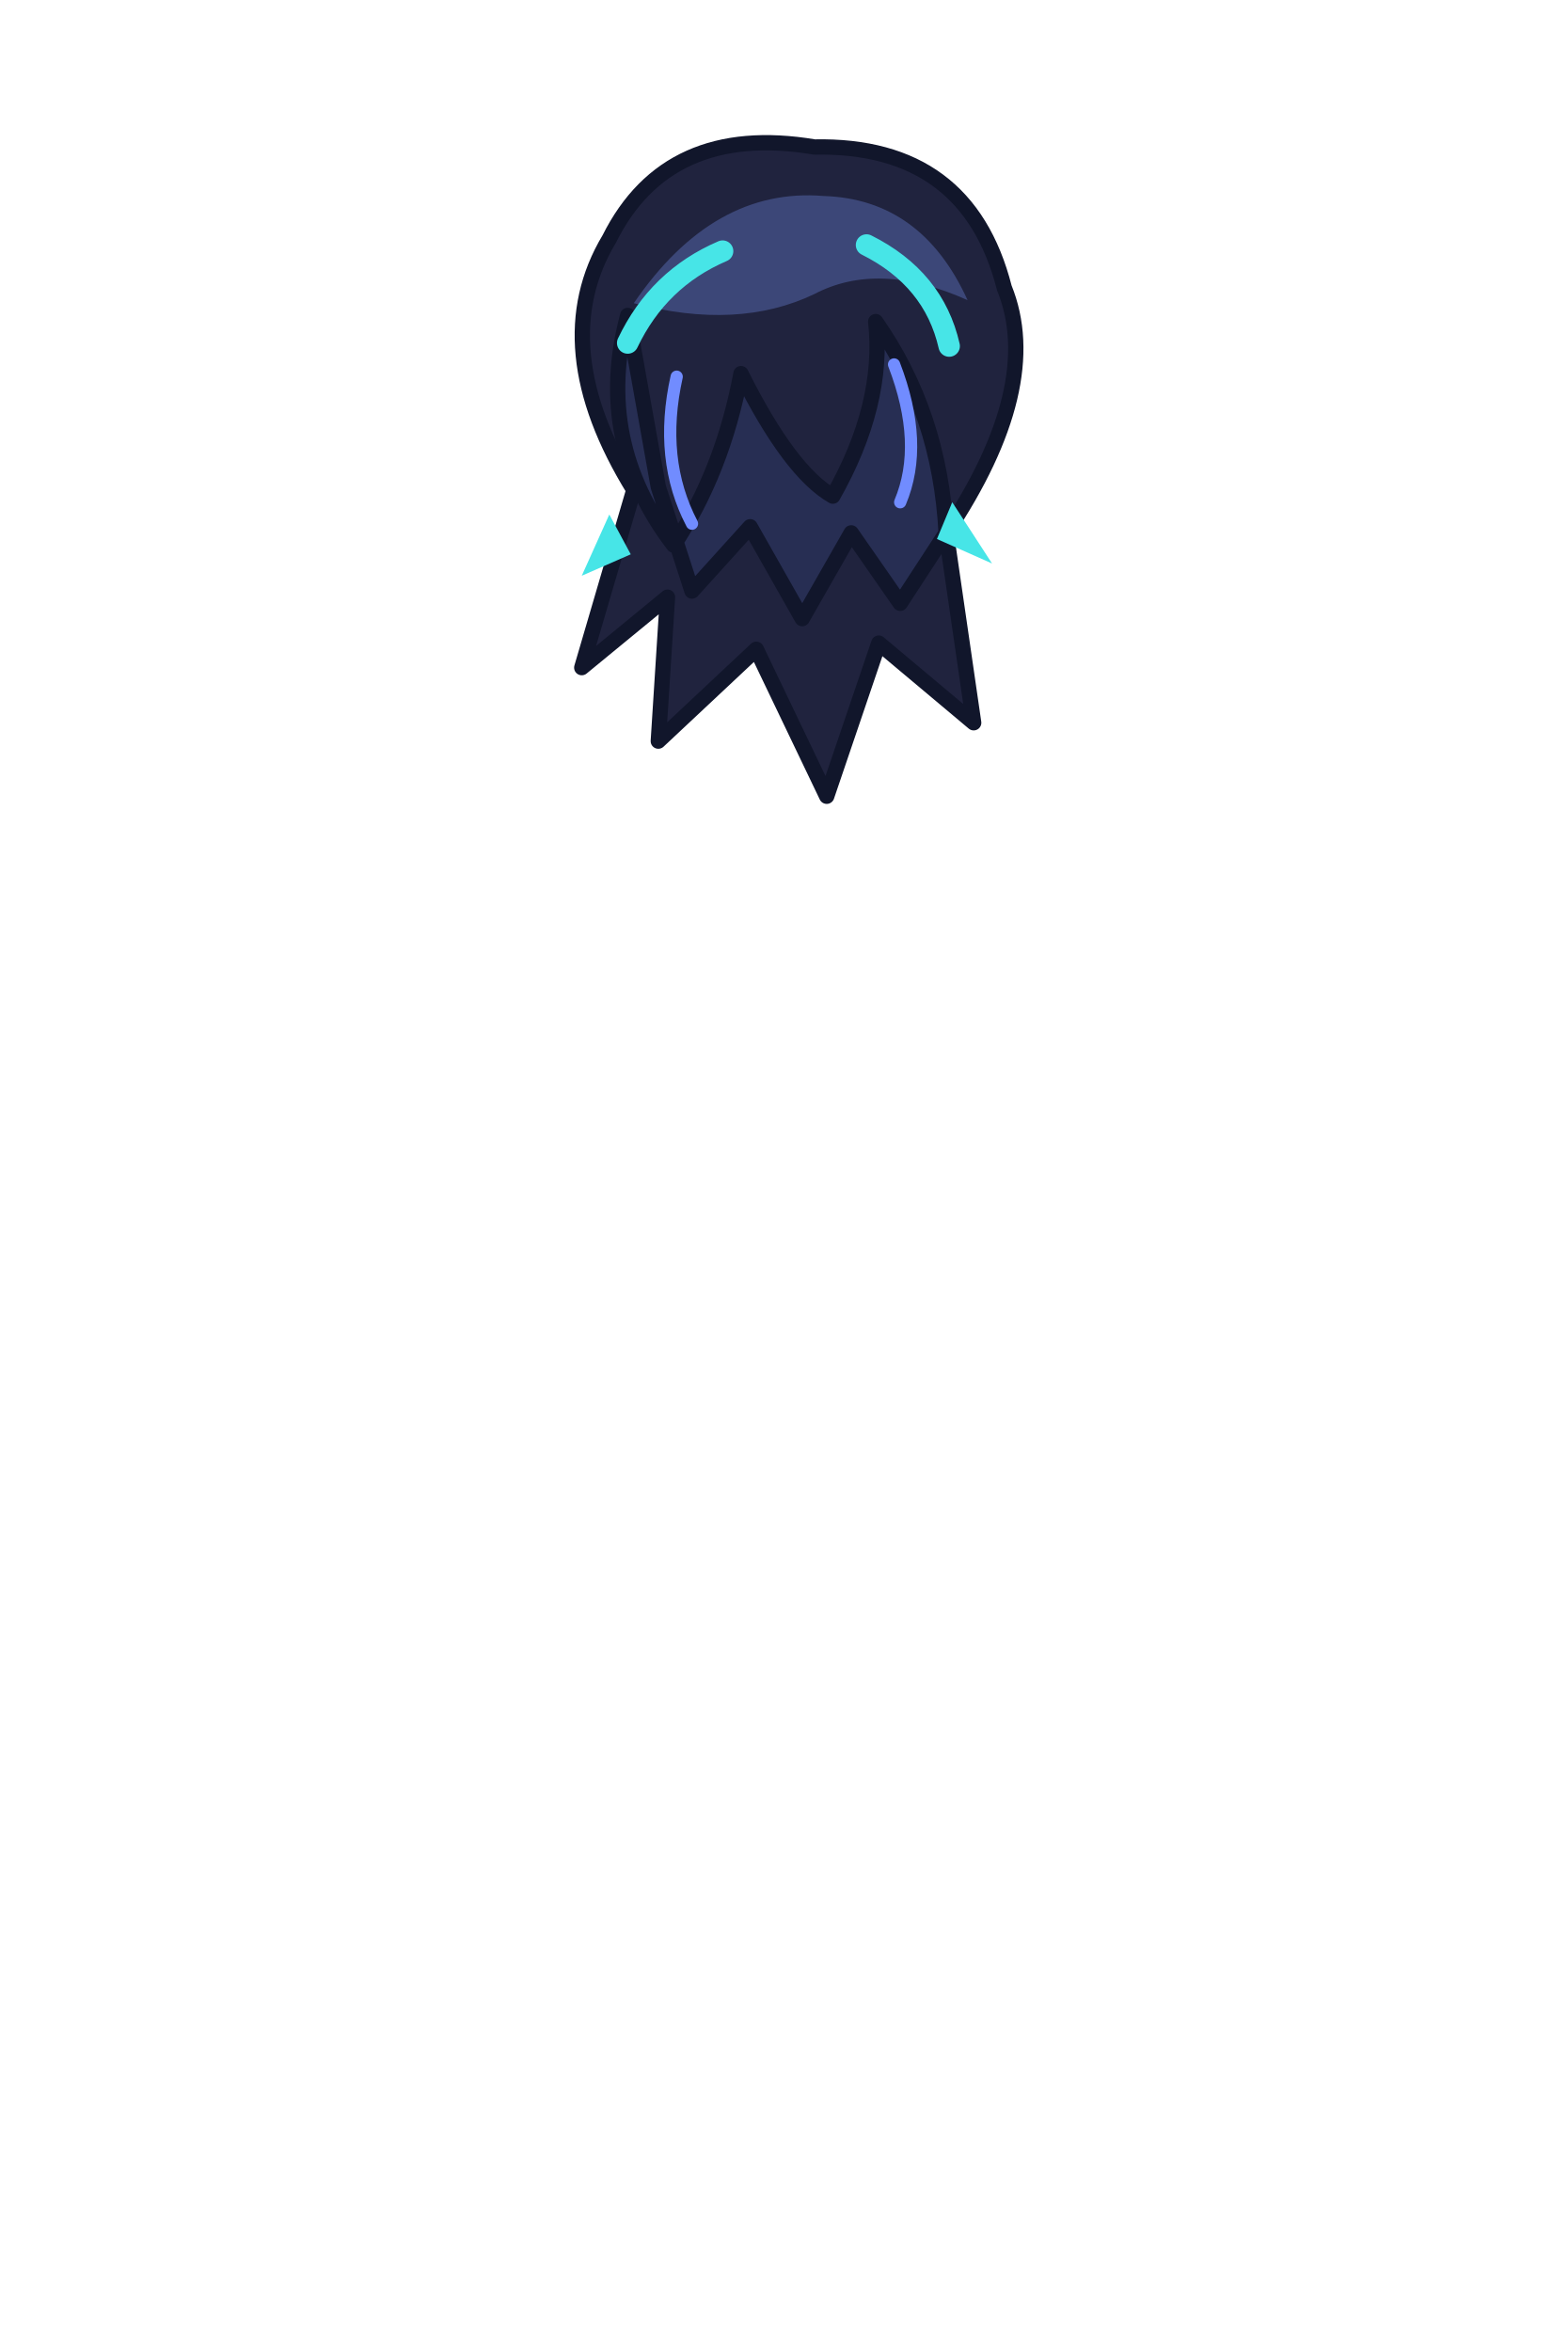
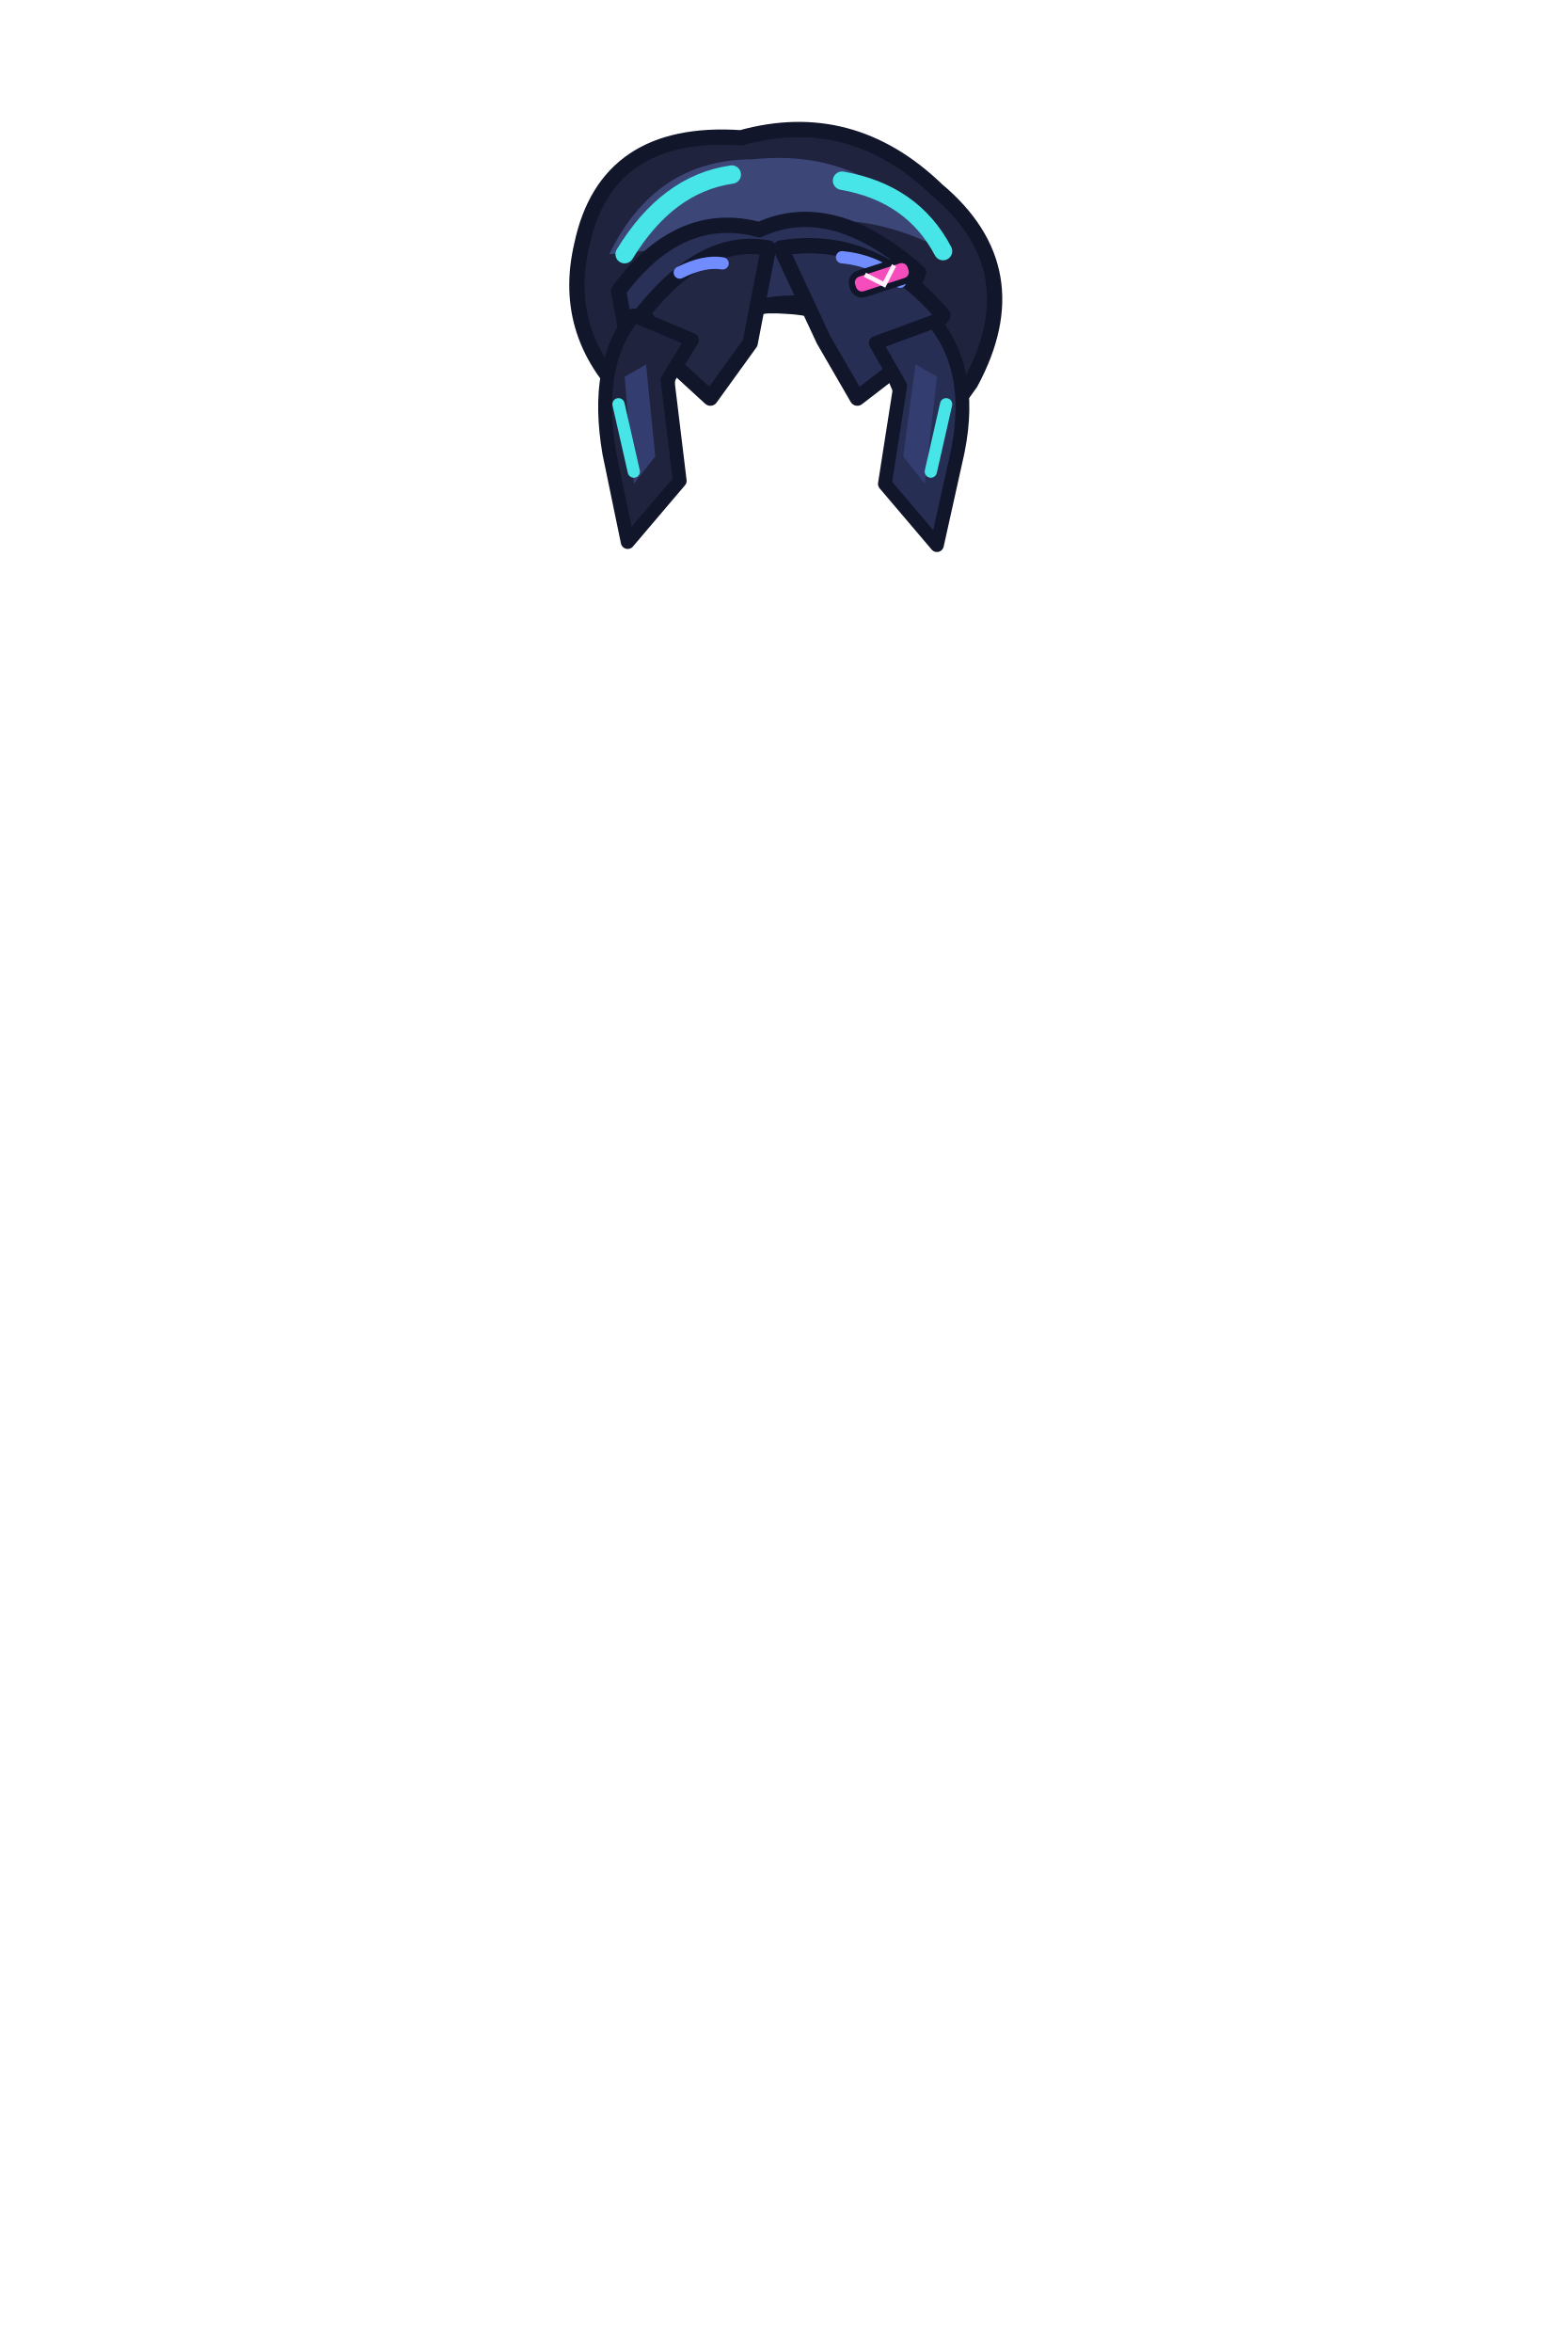
<svg xmlns="http://www.w3.org/2000/svg" viewBox="0 0 512 768" width="512" height="768">
-   <g id="back-hair" fill="#20233e" stroke="#11162b" stroke-width="5" stroke-linejoin="round">
-     <path d="M207 160 Q178 113 199 78 Q218 40 266 48 Q316 47 328 94 Q341 126 309 174 L318 236 L287 210 L270 260 L247 212 L215 242 L218 195 L190 218Z" />
+   <g id="crown" stroke="#11162b" stroke-width="5" stroke-linejoin="round">
+     <path fill="#20233e" d="M207 132 Q183 110 190 80 Q198 42 242 45 Q278 35 306 62 Q337 88 317 125 L302 146 L291 120 Q279 101 257 100 Q232 98 219 118 L215 142Z" />
+     <path fill="#3c4778" stroke="none" d="M199 83 Q214 52 246 52 Q285 48 307 81 Q281 68 259 74 Q225 81 199 83Z" />
+     <path fill="#2a3158" d="M202 95 Q222 68 248 75 Q272 64 300 89 L291 111 Q280 99 262 99 Q239 98 222 115 L209 132Z" />
+     <path fill="#222744" d="M210 102 Q230 77 251 81 L245 112 L232 130 L220 119Z" />
+     <path fill="#272e53" d="M255 81 Q285 76 308 103 L293 120 L280 130 L269 111Z" />
+     <path fill="none" stroke="#47e5e7" stroke-width="6" stroke-linecap="round" d="M204 83 Q218 60 239 57 M275 59 Q298 63 308 82" />
+     <path fill="none" stroke="#718cff" stroke-width="4" stroke-linecap="round" d="M222 89 Q230 85 236 86 M275 84 Q286 85 294 92" />
  </g>
-   <path d="M207 99 Q233 61 269 64 Q301 65 316 98 Q287 85 266 96 Q241 108 207 99Z" fill="#3c4778" />
-   <path d="M205 103 Q194 144 220 178 Q236 154 242 122 Q258 154 272 162 Q289 132 286 105 Q307 135 309 174 L294 197 L278 174 L262 202 L245 172 L226 193 L215 159Z" fill="#272e53" stroke="#11162b" stroke-width="5" stroke-linejoin="round" />
-   <path d="M205 112 Q215 91 236 82 M283 80 Q305 91 310 113" fill="none" stroke="#47e5e7" stroke-width="7" stroke-linecap="round" />
-   <path d="M221 123 Q215 150 226 171 M292 119 Q302 145 294 164" fill="none" stroke="#718cff" stroke-width="4" stroke-linecap="round" />
-   <g fill="#47e5e7">
-     <path d="M199 168 l-9 20 16-7Z" />
-     <path d="M311 164 l13 20-18-8Z" />
+   <g id="side-locks" stroke="#11162b" stroke-width="4.5" stroke-linejoin="round">
+     <path fill="#20233e" d="M207 103 Q194 119 199 148 L205 177 L222 157 L218 124 L226 111Z" />
+     <path fill="#272e53" d="M305 105 Q319 122 312 151 L306 178 L289 158 L294 126 L286 112Z" />
+     <path fill="#343d70" stroke="none" d="M204 123 L207 158 L214 149 L211 119Z M306 123 L302 158 L295 149 L299 119Z" />
+     <path fill="none" stroke="#47e5e7" stroke-width="4" stroke-linecap="round" d="M202 132 L207 154 M309 132 L304 154" />
+   </g>
+   <g transform="rotate(-18 285 91)">
+     <rect x="278" y="88" width="20" height="7" rx="3" fill="#f64dbd" stroke="#11162b" stroke-width="2" />
+     <path d="M283 89 l5 5 5-5" fill="none" stroke="#fff0fb" stroke-width="1.5" />
  </g>
</svg>
